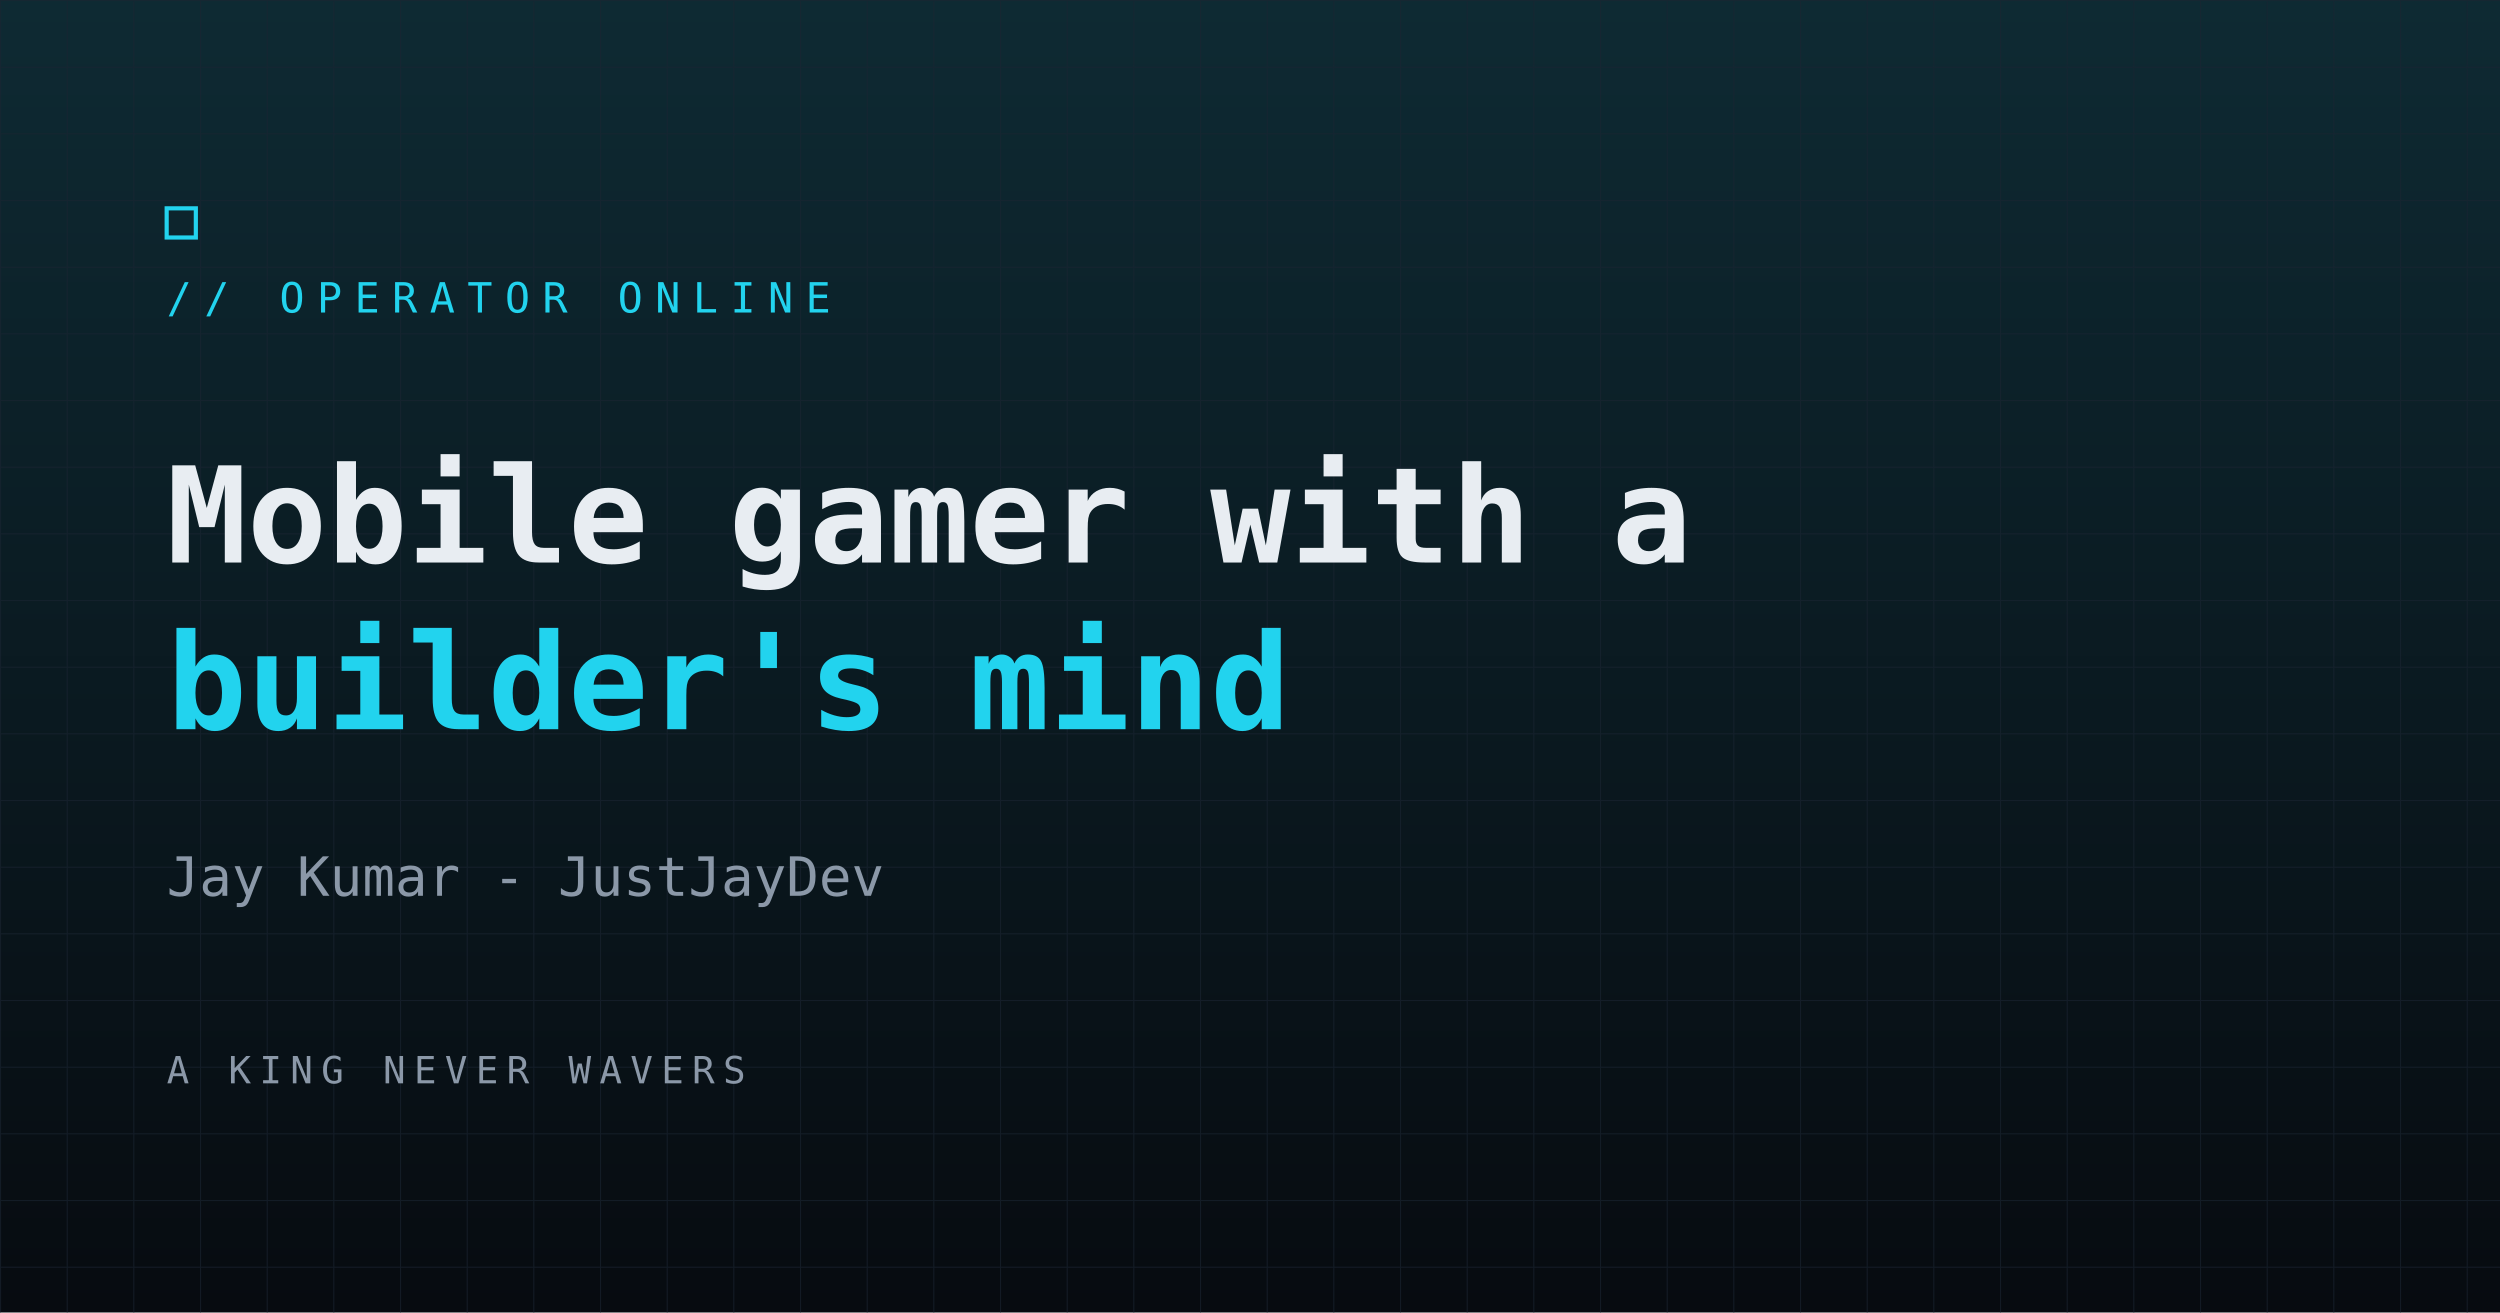
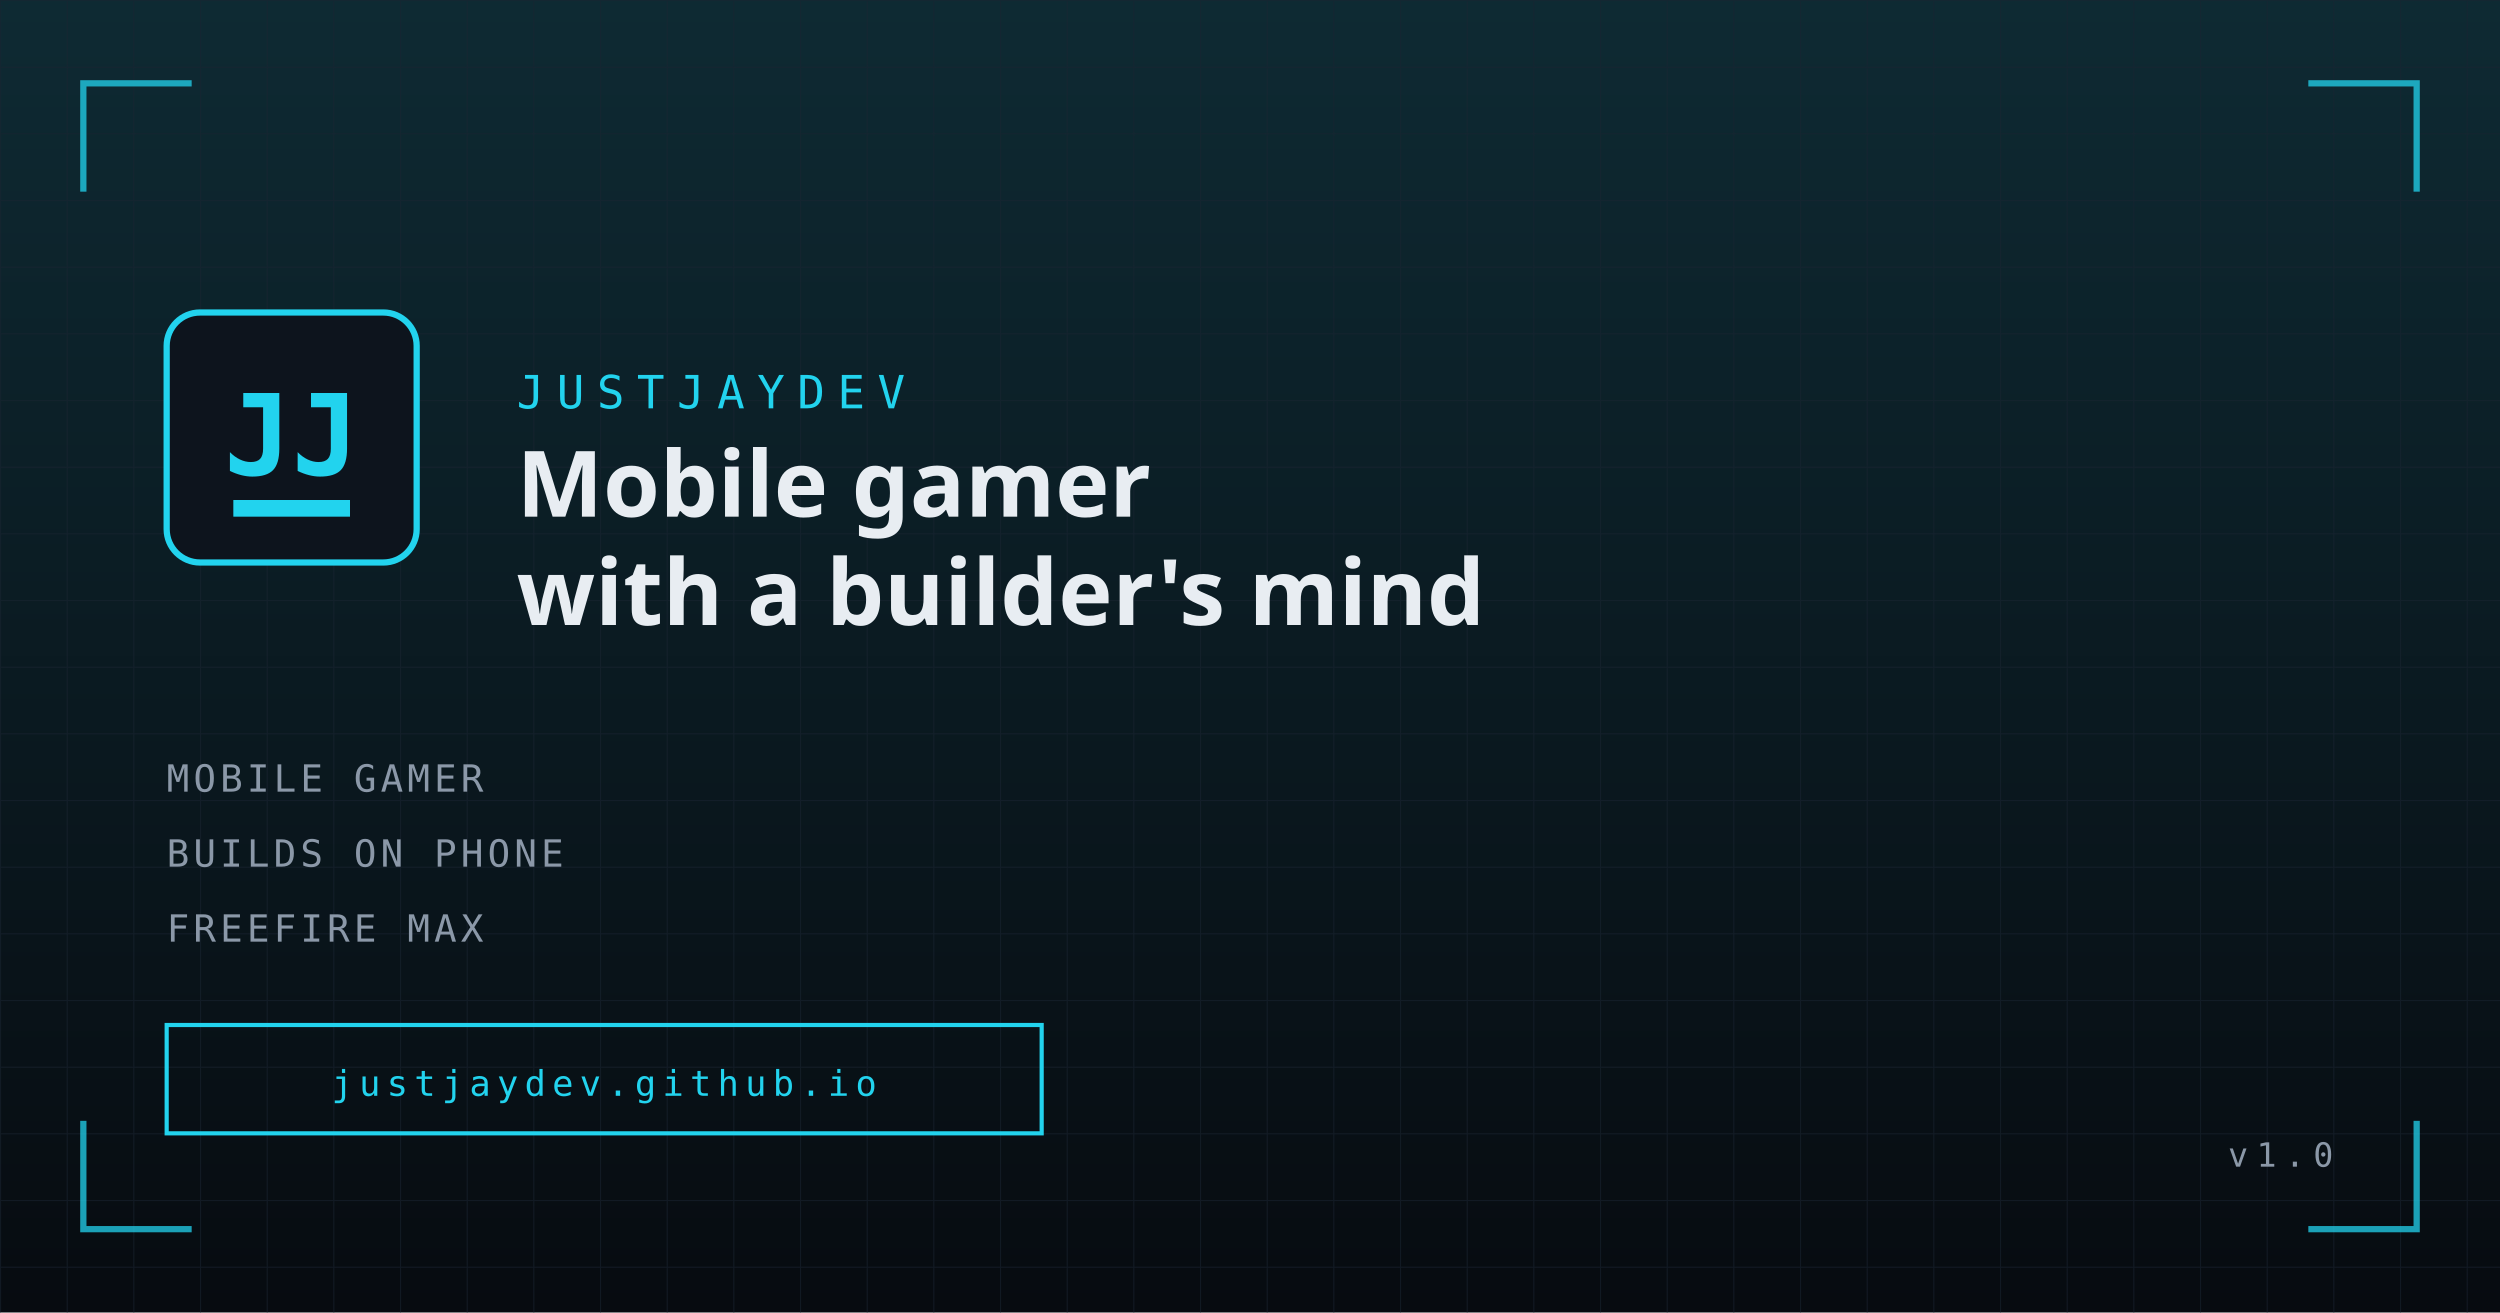
- <svg xmlns="http://www.w3.org/2000/svg" width="1200" height="630" viewBox="0 0 1200 630">
+ <svg xmlns="http://www.w3.org/2000/svg" width="1200" height="630" viewBox="0 0 1200 630" role="img" aria-label="JustJayDev - mobile gamer with a builder's mind">
  <defs>
-     <linearGradient id="glow" x1="0" y1="0" x2="0" y2="1">
+     <linearGradient id="bg" x1="0" y1="0" x2="0" y2="1">
      <stop offset="0%" stop-color="#0e2a33" />
      <stop offset="100%" stop-color="#070b10" />
    </linearGradient>
    <pattern id="grid" width="32" height="32" patternUnits="userSpaceOnUse">
      <path d="M32 0H0V32" fill="none" stroke="#1a2432" stroke-width="1" />
    </pattern>
  </defs>
-   <rect width="1200" height="630" fill="url(#glow)" />
-   <rect width="1200" height="630" fill="url(#grid)" opacity="0.6" />
-   <g font-family="monospace">
-     <text x="80" y="150" fill="#22d3ee" font-size="20" letter-spacing="6">// OPERATOR ONLINE</text>
-     <text x="80" y="270" fill="#e8edf2" font-size="64" font-weight="700">Mobile gamer with a</text>
-     <text x="80" y="350" fill="#22d3ee" font-size="64" font-weight="700">builder's mind</text>
-     <text x="80" y="430" fill="#8b98a8" font-size="26">Jay Kumar  -  JustJayDev</text>
-     <text x="80" y="520" fill="#8b98a8" font-size="18" letter-spacing="4">A KING NEVER WAVERS</text>
+   <rect width="1200" height="630" fill="url(#bg)" />
+   <rect width="1200" height="630" fill="url(#grid)" opacity="0.55" />
+   <g stroke="#22d3ee" stroke-width="3" fill="none" opacity="0.75">
+     <path d="M40 92V40h52" />
+     <path d="M1160 92V40h-52" />
+     <path d="M40 538v52h52" />
+     <path d="M1160 538v52h-52" />
  </g>
-   <rect x="80" y="100" width="14" height="14" fill="none" stroke="#22d3ee" stroke-width="2" />
+   <g>
+     <rect x="80" y="150" width="120" height="120" rx="16" fill="#0d141d" stroke="#22d3ee" stroke-width="3" />
+     <text x="140" y="228" font-family="JetBrains Mono, monospace" font-weight="600" font-size="54" fill="#22d3ee" text-anchor="middle">JJ</text>
+     <rect x="112" y="240" width="56" height="8" fill="#22d3ee" />
+   </g>
+   <g font-family="JetBrains Mono, monospace">
+     <text x="248" y="196" fill="#22d3ee" font-size="22" letter-spacing="6">JUSTJAYDEV</text>
+   </g>
+   <g font-family="Space Grotesk, sans-serif" font-weight="700">
+     <text x="248" y="248" fill="#e8edf2" font-size="44">Mobile gamer</text>
+     <text x="248" y="300" fill="#e8edf2" font-size="44">with a builder's mind</text>
+   </g>
+   <g font-family="JetBrains Mono, monospace" font-size="18" fill="#8b98a8" letter-spacing="2">
+     <text x="80" y="380">MOBILE GAMER</text>
+     <text x="80" y="416">BUILDS ON PHONE</text>
+     <text x="80" y="452">FREEFIRE MAX</text>
+   </g>
+   <g font-family="JetBrains Mono, monospace">
+     <rect x="80" y="492" width="420" height="52" fill="none" stroke="#22d3ee" stroke-width="2" />
+     <text x="290" y="526" fill="#22d3ee" font-size="17" letter-spacing="3" text-anchor="middle">justjaydev.github.io</text>
+   </g>
+   <text x="1120" y="560" fill="#8b98a8" font-family="JetBrains Mono, monospace" font-size="16" letter-spacing="4" text-anchor="end">v1.0</text>
</svg>
